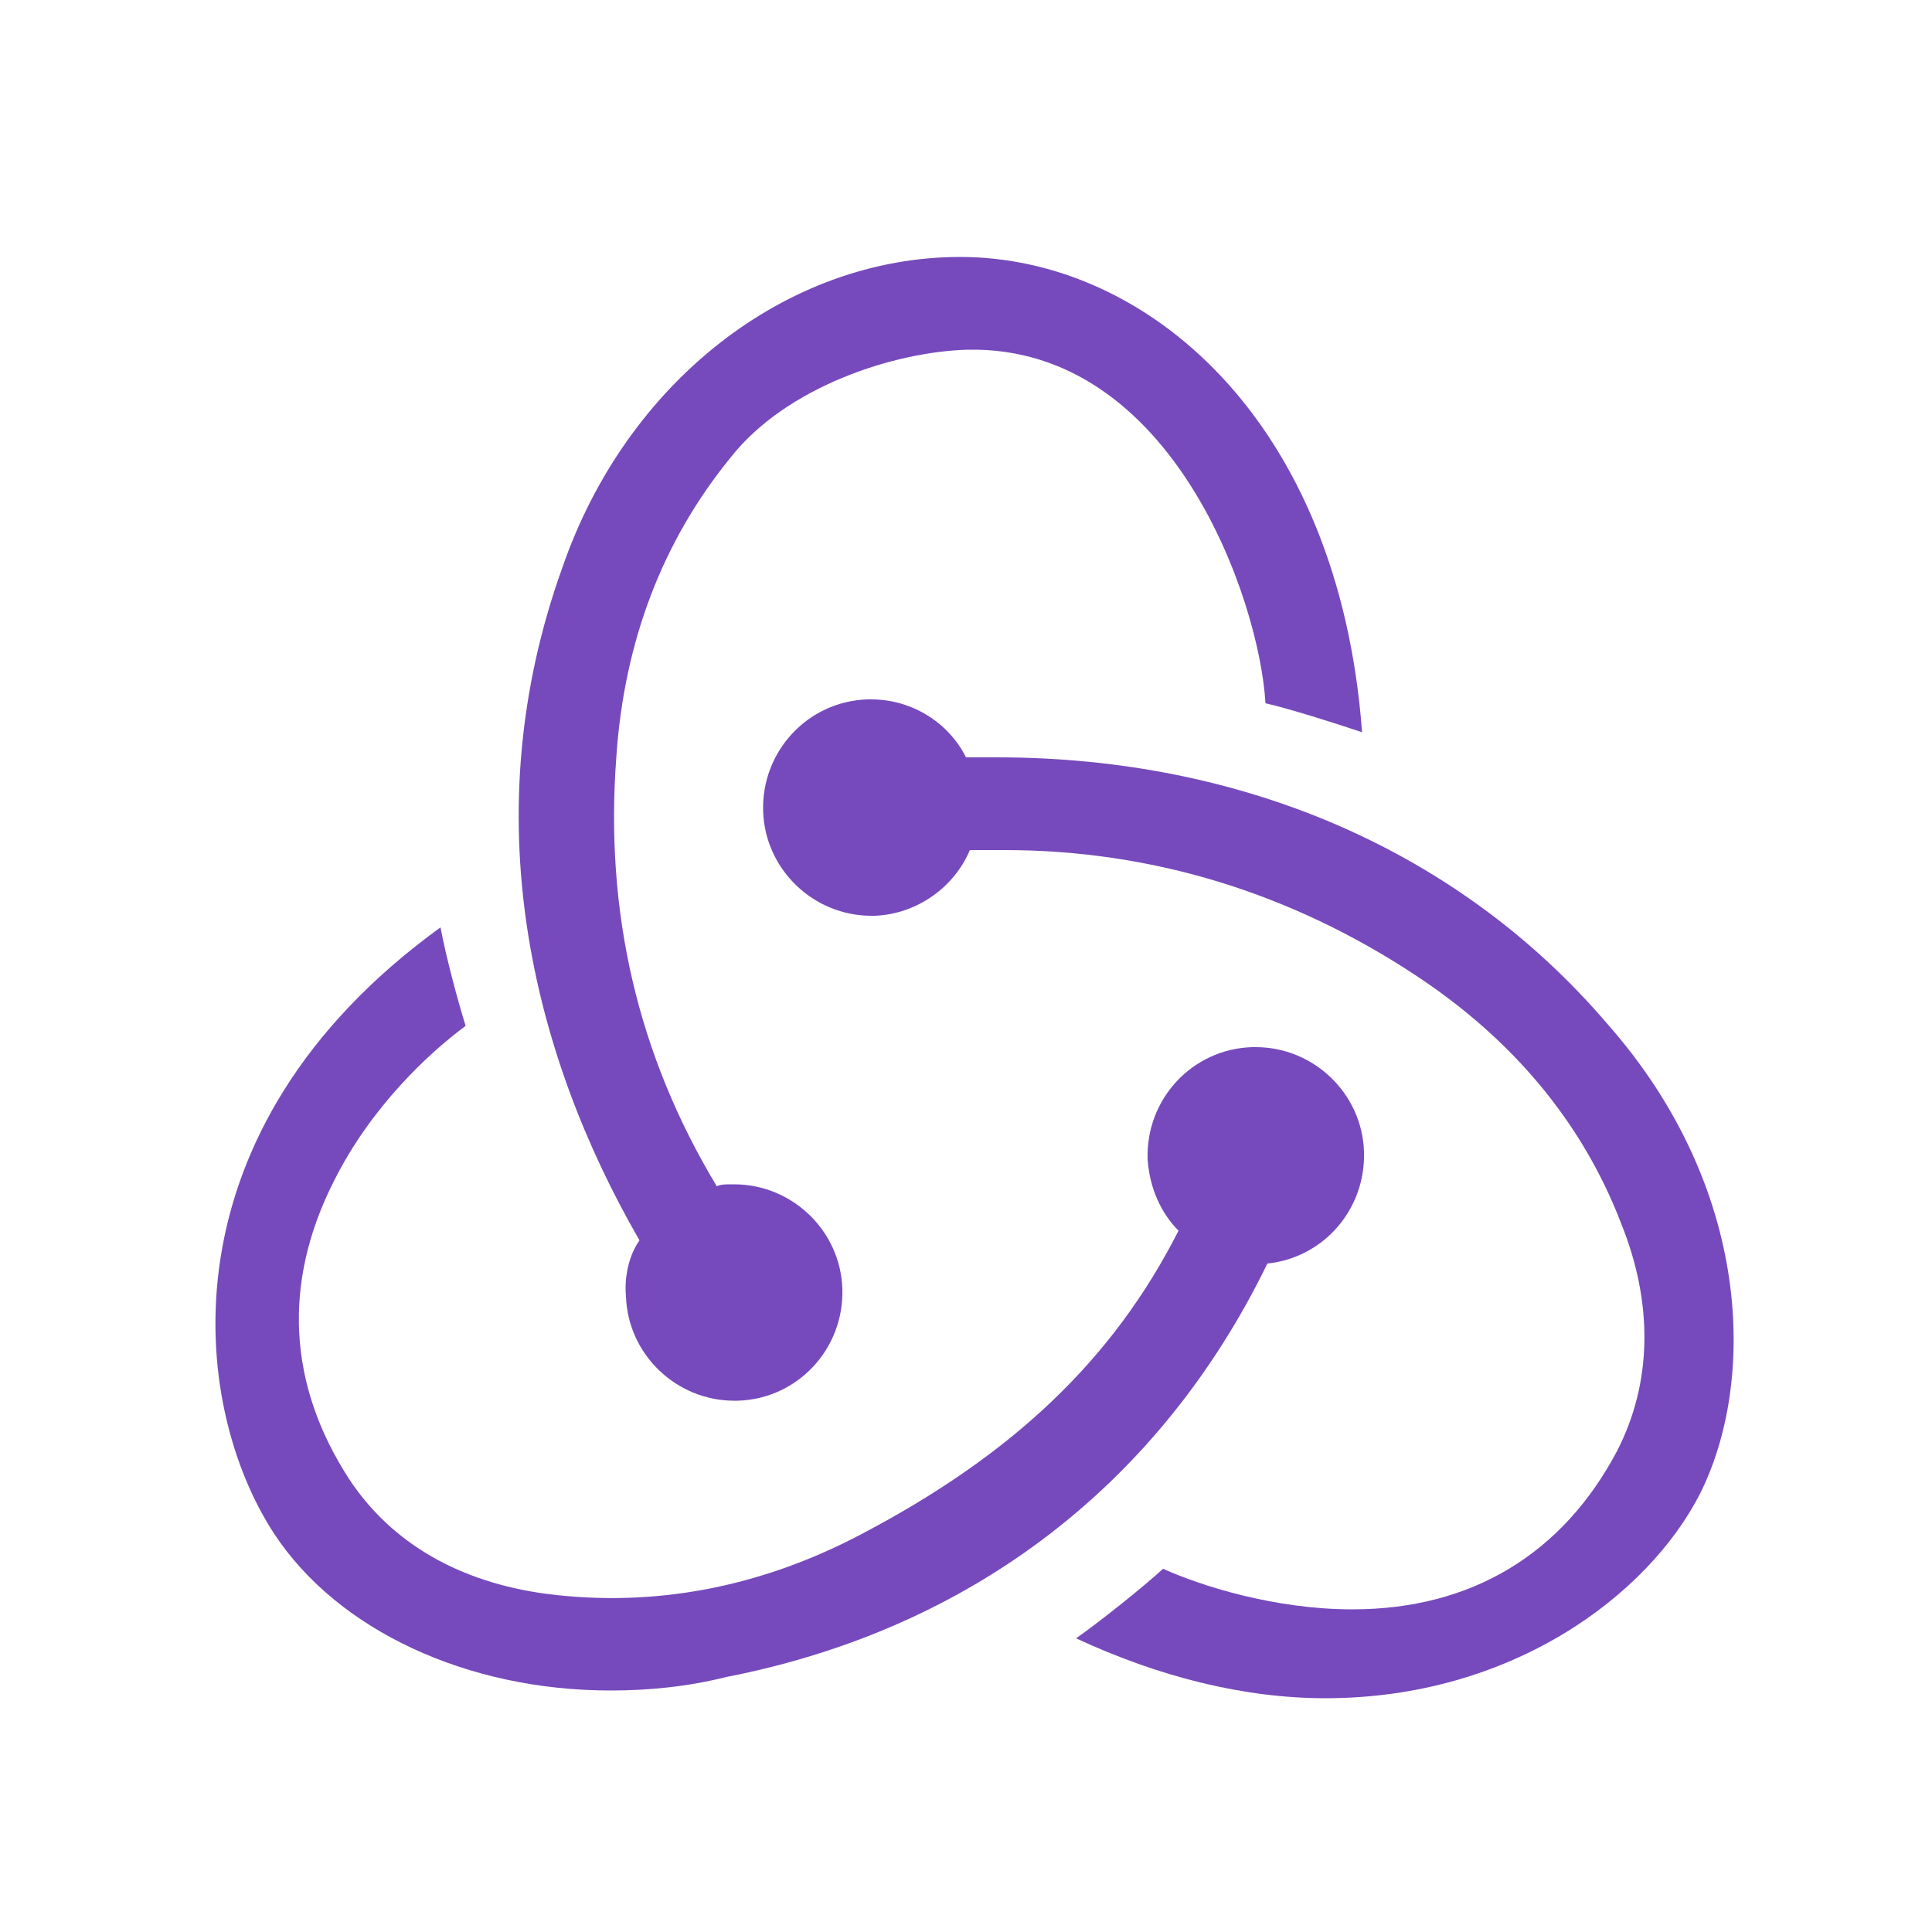
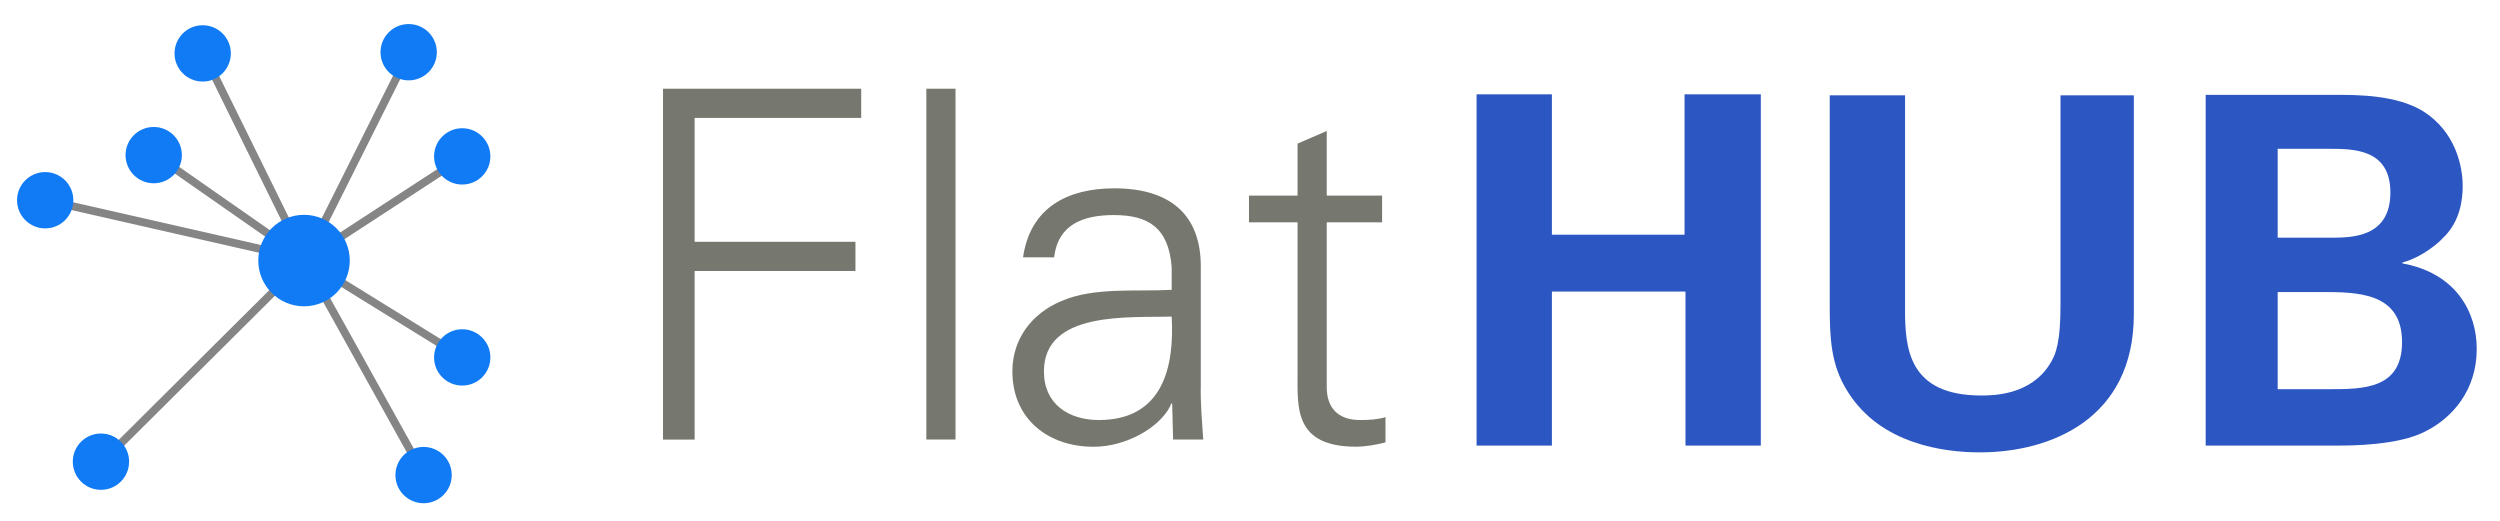
- <svg xmlns="http://www.w3.org/2000/svg" viewBox="0 0 100 100">
-   <g fill="#764ABC">
-     <path d="M65.6 65.4c2.9-.3 5.1-2.8 5-5.8-.1-3-2.6-5.4-5.6-5.4h-.2c-3.1.1-5.5 2.7-5.4 5.8.1 1.5.7 2.8 1.6 3.7-3.4 6.7-8.6 11.6-16.4 15.7-5.3 2.8-10.8 3.8-16.3 3.1-4.5-.6-8-2.6-10.2-5.9-3.2-4.9-3.5-10.2-.8-15.5 1.9-3.8 4.9-6.6 6.8-8-.4-1.3-1-3.5-1.3-5.1-14.5 10.5-13 24.7-8.6 31.4 3.3 5 10 8.1 17.4 8.1 2 0 4-.2 6-.7 12.8-2.5 22.5-10.1 28-21.4z" />
-     <path d="M83.2 53c-7.6-8.9-18.8-13.8-31.6-13.8H50c-.9-1.8-2.8-3-4.9-3h-.2c-3.1.1-5.5 2.7-5.4 5.8.1 3 2.6 5.4 5.6 5.4h.2c2.2-.1 4.1-1.5 4.9-3.4H52c7.6 0 14.8 2.2 21.3 6.5 5 3.3 8.6 7.6 10.6 12.8 1.7 4.2 1.6 8.3-.2 11.8-2.8 5.3-7.5 8.2-13.7 8.2-4 0-7.8-1.2-9.8-2.1-1.1 1-3.1 2.6-4.5 3.6 4.3 2 8.7 3.1 12.9 3.1 9.6 0 16.7-5.3 19.4-10.6 2.9-5.8 2.7-15.8-4.8-24.3z" />
-     <path d="M32.4 67.1c.1 3 2.6 5.4 5.6 5.4h.2c3.1-.1 5.5-2.7 5.4-5.8-.1-3-2.6-5.4-5.6-5.4h-.2c-.2 0-.5 0-.7.1-4.1-6.8-5.8-14.2-5.2-22.2.4-6 2.4-11.2 5.9-15.5 2.9-3.7 8.5-5.5 12.3-5.6 10.6-.2 15.1 13 15.4 18.3 1.3.3 3.5 1 5 1.5-1.2-16.2-11.2-24.6-20.8-24.6-9 0-17.3 6.5-20.6 16.1-4.6 12.8-1.6 25.1 4 34.8-.5.7-.8 1.8-.7 2.9z" />
+ <svg xmlns="http://www.w3.org/2000/svg" version="1.1" id="Layer_1" x="0px" y="0px" viewBox="0 0 317 66" style="enable-background:new 0 0 317 66;" xml:space="preserve">
+   <style type="text/css">
+ 	.st0{fill:#858586;}
+ 	.st1{fill:#2C56C2;}
+ 	.st2{fill:#76776E;}
+ 	.st3{fill:#107BF4;}
+ </style>
+   <g>
+     <g>
+       <rect x="45.67" y="31.09" transform="matrix(0.874 -0.486 0.486 0.874 -16.8297 28.3119)" class="st0" width="1.01" height="31.04" />
+       <rect x="48.19" y="27.4" transform="matrix(0.5261 -0.8504 0.8504 0.5261 -10.2126 59.9606)" class="st0" width="1.01" height="23.49" />
+       <rect x="36.78" y="25.97" transform="matrix(0.8377 -0.5462 0.5462 0.8377 -6.5615 30.8736)" class="st0" width="23.76" height="1.01" />
+       <rect x="7.6" y="45.25" transform="matrix(0.709 -0.7052 0.7052 0.709 -24.7415 31.537)" class="st0" width="36.49" height="1.01" />
+       <rect x="30.59" y="19.33" transform="matrix(0.4476 -0.8942 0.8942 0.4476 7.2785 51.4417)" class="st0" width="29.37" height="1.01" />
+       <rect x="31.72" y="5.28" transform="matrix(0.8971 -0.4418 0.4418 0.8971 -5.4288 16.2724)" class="st0" width="1.01" height="29.02" />
+       <rect x="28.61" y="14.63" transform="matrix(0.5723 -0.82 0.82 0.5723 -9.0695 35.0937)" class="st0" width="1.01" height="23.22" />
+       <rect x="21.81" y="12.24" transform="matrix(0.2219 -0.9751 0.9751 0.2219 -11.0515 44.4284)" class="st0" width="1.01" height="33.79" />
+     </g>
+     <g>
+       <g>
+         <g>
+           <path class="st1" d="M187.23,11.96h9.55v17.8h16.82v-17.8h9.67V56.5h-9.55V36.97h-16.94V56.5h-9.55V11.96z" />
+           <path class="st1" d="M241.56,12.09v27.1c0,4.87,0.37,10.96,9.67,10.96c1.54,0,6.16-0.06,8.62-3.88      c0.92-1.36,1.42-3.08,1.42-7.58V12.09h9.3v27.78c0,13.24-10.53,17.49-19.53,17.49c-4.44,0-12.57-0.99-16.75-7.7      c-2.16-3.39-2.28-6.84-2.28-10.96V12.09H241.56z" />
+           <path class="st1" d="M279.69,12.03h16.63c2.59,0,7.58,0,10.96,2.09c4.06,2.59,4.99,6.9,4.99,9.49c0,1.66-0.31,4.56-2.59,6.65      c-0.31,0.37-2.46,2.34-5.05,3.02v0.12c6.78,1.23,9.42,6.16,9.42,10.84c0,5.24-3.08,8.75-6.53,10.47      c-3.45,1.79-9.49,1.79-11.21,1.79h-16.63V12.03z M288.81,30.14h6.65c2.71,0,7.64,0,7.64-5.73c0-5.54-4.68-5.54-7.82-5.54h-6.47      V30.14z M288.81,49.35h6.47c4.37,0,9.3,0,9.3-5.98c0-6.34-5.73-6.34-10.29-6.34h-5.48V49.35z" />
+         </g>
+       </g>
+     </g>
+     <g>
+       <g>
+         <g>
+           <path class="st2" d="M84.07,55.73V11.25h25.13v3.7H88.08v15.71h20.39v3.7H88.08v21.38H84.07z" />
+           <path class="st2" d="M121.16,55.73h-3.7V11.25h3.7V55.73z" />
+           <path class="st2" d="M148.57,33.92c-0.37-5.05-2.96-6.65-7.33-6.65c-3.88,0-7.08,1.17-7.58,5.36h-3.94      c0.92-6.34,5.67-8.75,11.58-8.75c6.84,0,11.09,3.14,10.96,10.23v14.66c-0.06,2.4,0.18,4.87,0.31,6.96h-3.82l-0.12-4.56h-0.12      l-0.18,0.43c-1.36,2.59-5.48,5.05-9.67,5.05c-5.73,0-10.29-3.51-10.29-9.55c0-4.19,2.53-7.39,6.22-8.93      c4.13-1.79,9.49-1.17,13.98-1.42V33.92z M139.33,53.26c8.07,0,9.61-6.65,9.24-13.12c-5.24,0.18-16.2-0.8-16.2,6.96      C132.37,51.29,135.57,53.26,139.33,53.26z" />
+           <path class="st2" d="M164.53,28.19h-6.16V24.8h6.16v-6.59l3.7-1.6v8.19h7.02v3.39h-7.02v20.7c-0.06,2.83,1.42,4.37,4.25,4.37      c1.11,0,2.22-0.06,3.2-0.37v3.2c-1.17,0.31-2.52,0.55-3.76,0.55c-7.82,0-7.39-4.99-7.39-9.18V28.19z" />
+         </g>
+       </g>
+     </g>
+     <g>
+       <circle class="st3" cx="38.55" cy="33.04" r="5.8" />
+       <circle class="st3" cx="12.8" cy="58.54" r="3.57" />
+       <circle class="st3" cx="5.73" cy="25.39" r="3.57" />
+       <circle class="st3" cx="19.49" cy="19.67" r="3.57" />
+       <circle class="st3" cx="25.7" cy="6.77" r="3.57" />
+       <circle class="st3" cx="51.82" cy="6.62" r="3.57" />
+       <circle class="st3" cx="58.61" cy="19.83" r="3.57" />
+       <circle class="st3" cx="58.61" cy="45.32" r="3.57" />
+       <circle class="st3" cx="53.71" cy="60.24" r="3.57" />
+     </g>
  </g>
</svg>
